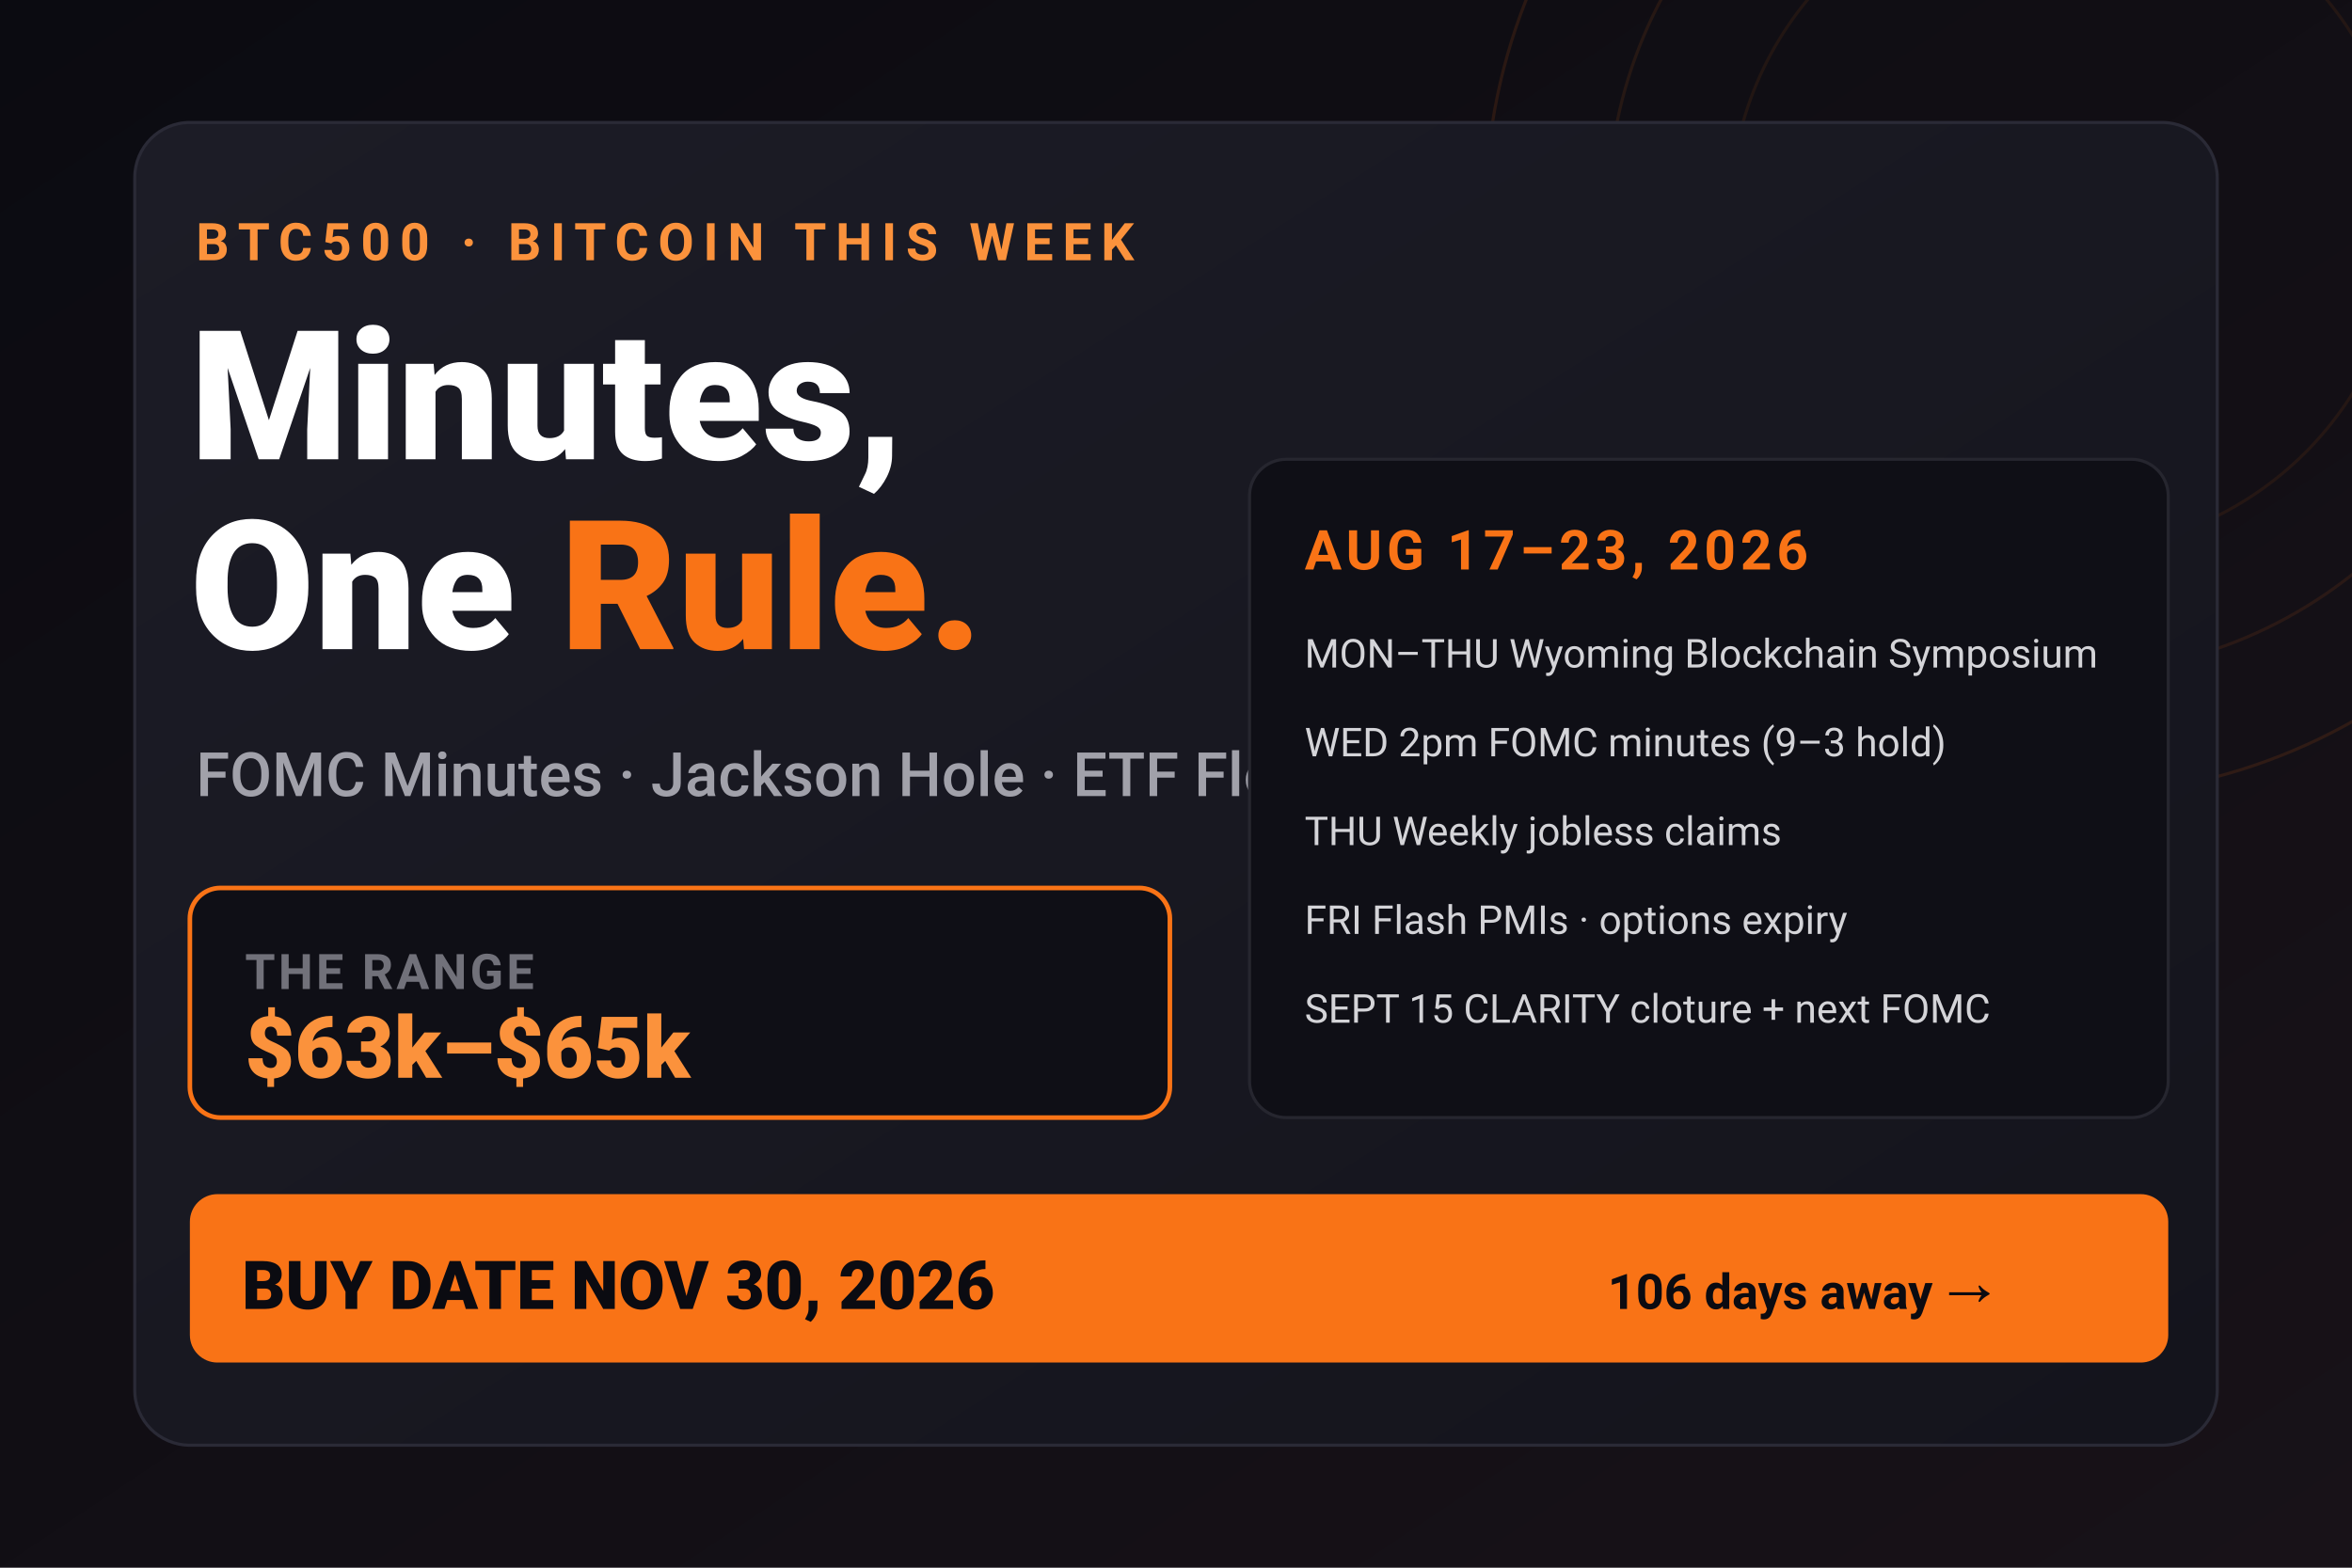
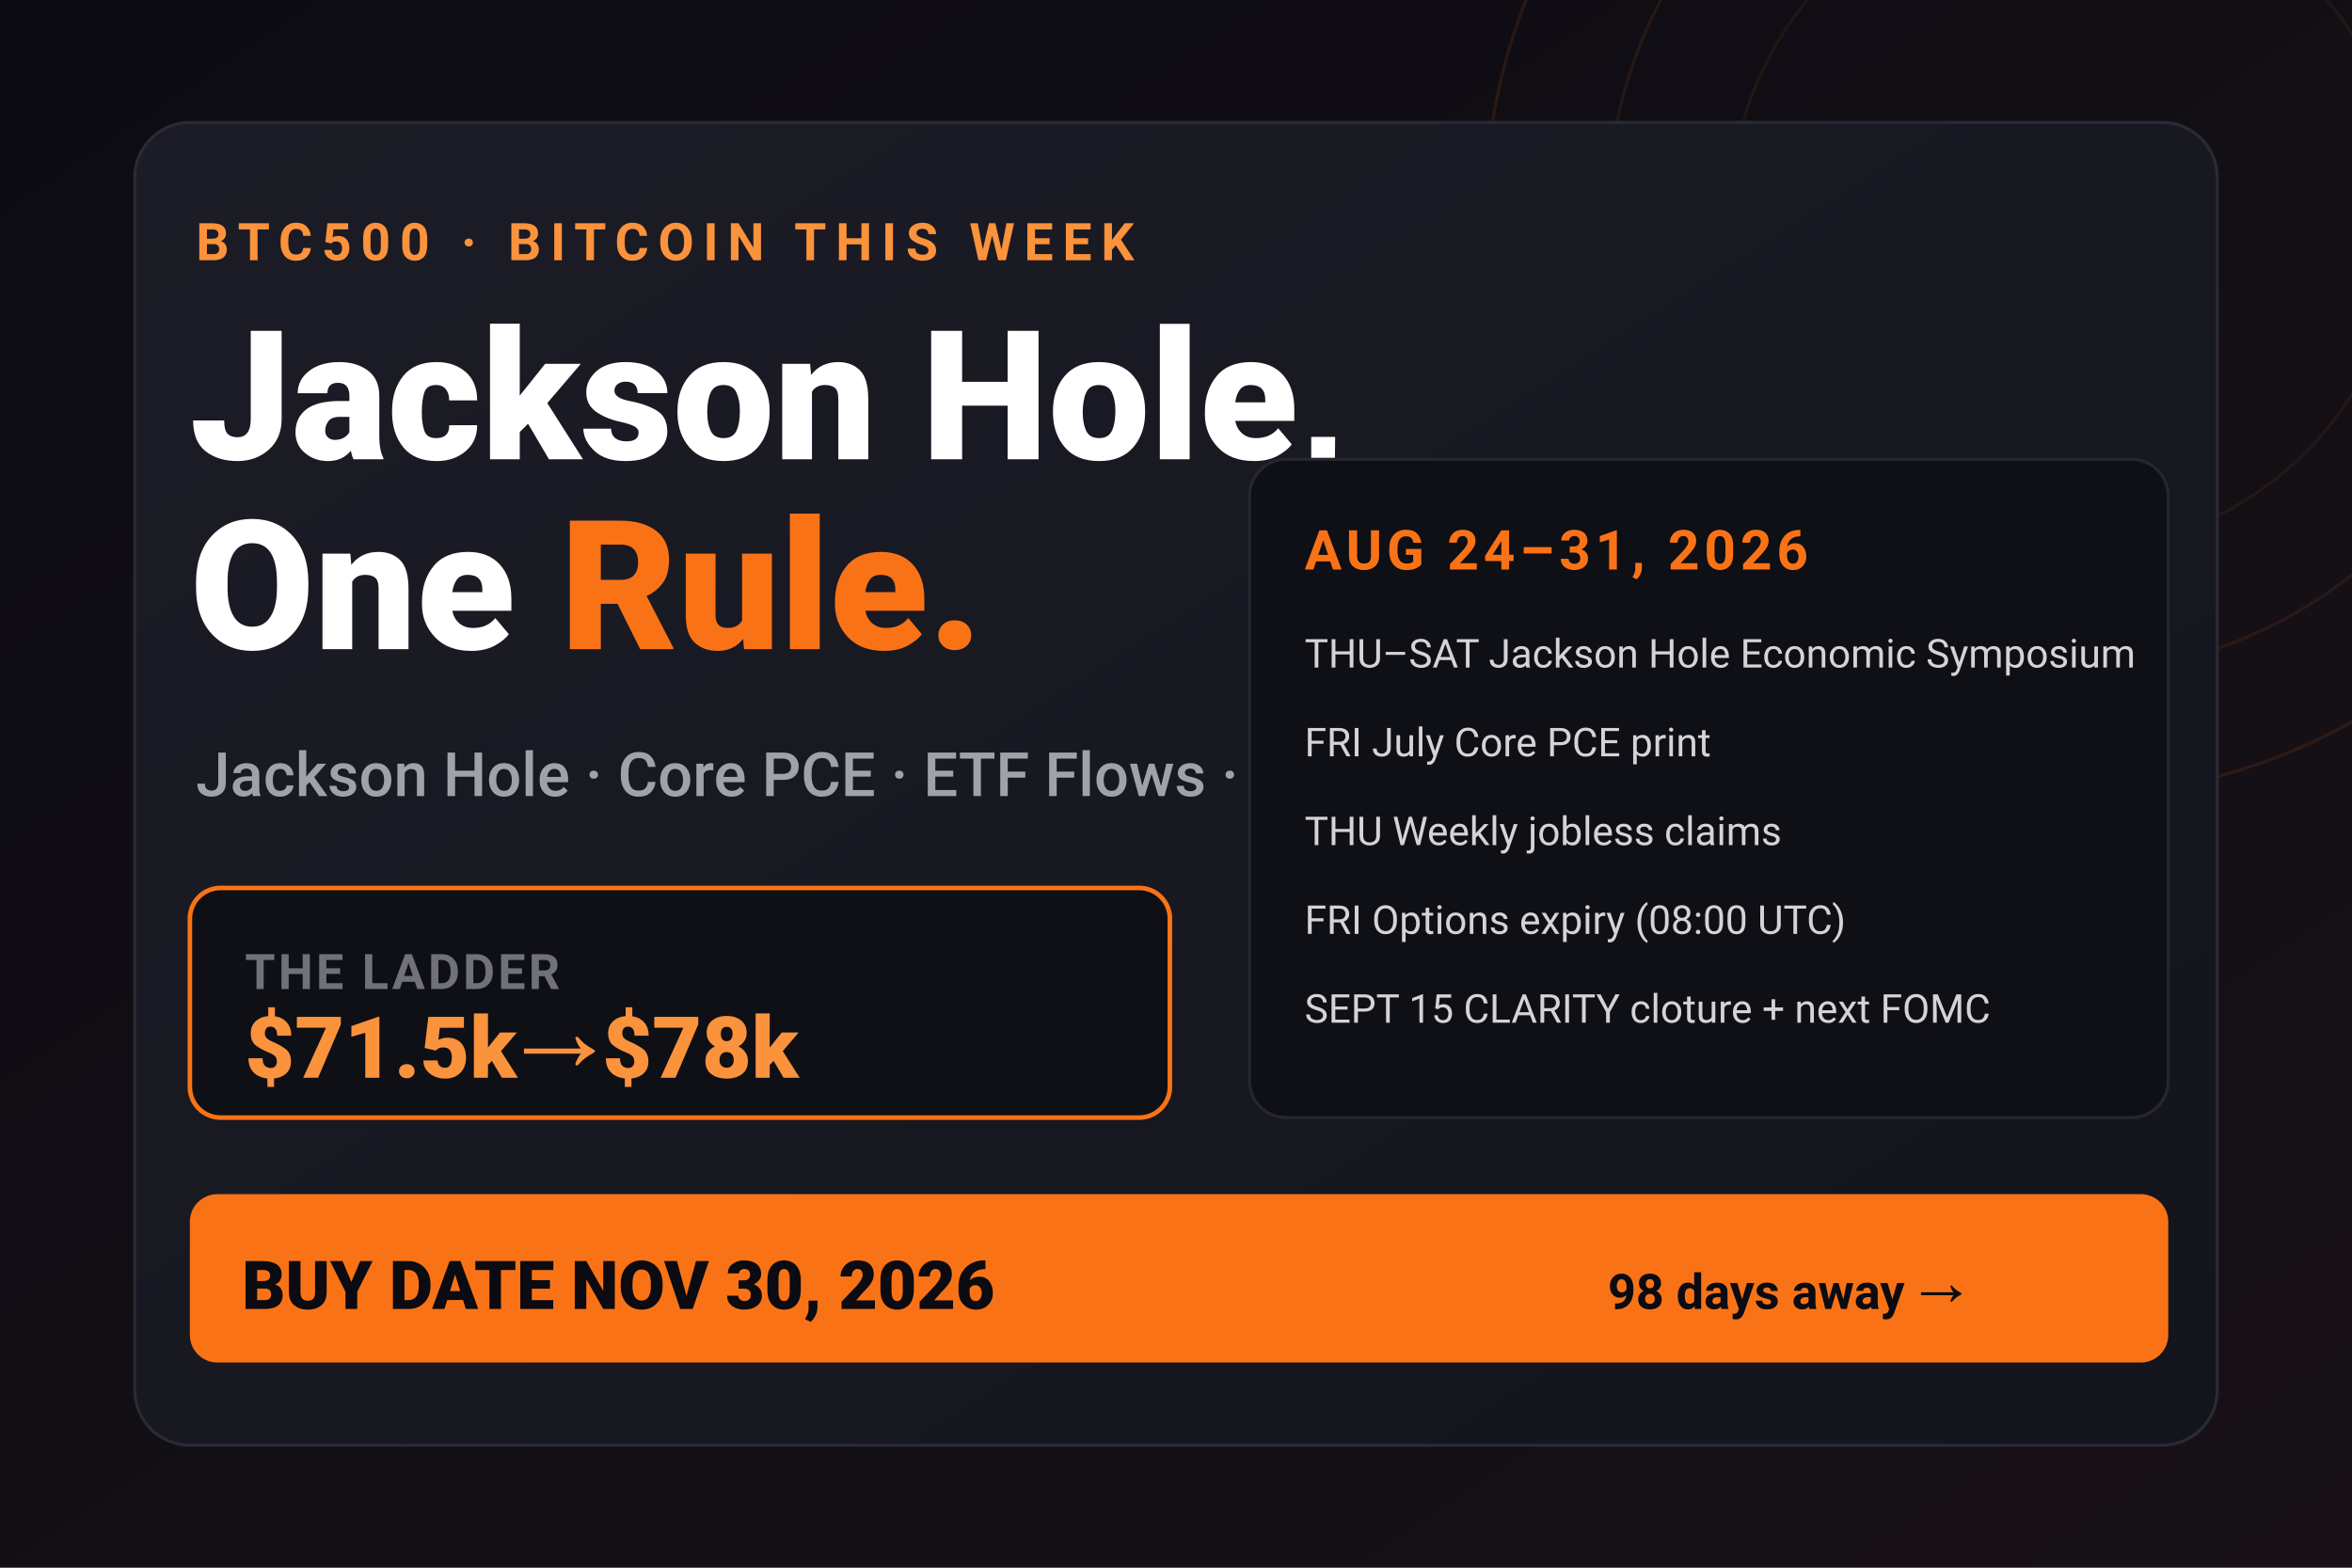
<svg xmlns="http://www.w3.org/2000/svg" width="1536" height="1024" viewBox="0 0 1536 1024" role="img" aria-labelledby="title desc">
  <defs>
    <linearGradient id="bg" x1="0" y1="0" x2="1" y2="1">
      <stop offset="0" stop-color="#0b0b11" />
      <stop offset="1" stop-color="#181218" />
    </linearGradient>
    <linearGradient id="acc" x1="0" y1="0" x2="1" y2="0">
      <stop offset="0" stop-color="#f97316" />
      <stop offset="1" stop-color="#fb923c" />
    </linearGradient>
    <linearGradient id="cardg" x1="0" y1="0" x2="1" y2="1">
      <stop offset="0" stop-color="#1c1c26" />
      <stop offset="1" stop-color="#14141c" />
    </linearGradient>
  </defs>
  <rect width="1536" height="1024" fill="url(#bg)" />
  <circle cx="1350" cy="140" r="380" fill="none" stroke="#f97316" stroke-opacity="0.12" stroke-width="2" />
  <circle cx="1350" cy="140" r="300" fill="none" stroke="#f97316" stroke-opacity="0.10" stroke-width="2" />
  <circle cx="1350" cy="140" r="220" fill="none" stroke="#f97316" stroke-opacity="0.08" stroke-width="2" />
  <rect x="88" y="80" width="1360" height="864" rx="36" fill="url(#cardg)" stroke="#2a2a36" stroke-width="2" />
  <g font-family="-apple-system, BlinkMacSystemFont, 'Segoe UI', Roboto, Helvetica, Arial, sans-serif">
    <text x="128" y="170" font-size="34" font-weight="700" fill="#fb923c" letter-spacing="6">BTC500 · BITCOIN THIS WEEK</text>
-     <text x="124" y="300" font-size="118" font-weight="800" fill="#ffffff">Minutes,</text>
+     <text x="124" y="300" font-size="118" font-weight="800" fill="#ffffff">Jackson Hole,</text>
    <text x="124" y="424" font-size="118" font-weight="800" fill="#ffffff">One <tspan fill="#f97316">Rule.</tspan>
    </text>
-     <text x="128" y="520" font-size="40" fill="#a1a1aa" font-weight="500">FOMC Minutes · Jackson Hole · ETF Flows · Options Expiry</text>
+     <text x="128" y="520" font-size="40" fill="#a1a1aa" font-weight="500">Jackson Hole · Core PCE · ETF Flows · Options Expiry</text>
    <rect x="124" y="580" width="640" height="150" rx="20" fill="#0f0f16" stroke="#f97316" stroke-width="3" />
-     <text x="160" y="646" font-size="32" font-weight="600" fill="#71717a" letter-spacing="2">THE RANGE</text>
-     <text x="160" y="704" font-size="56" font-weight="800" fill="#fb923c">$63k–$65k</text>
+     <text x="160" y="646" font-size="32" font-weight="600" fill="#71717a" letter-spacing="2">THE LADDER</text>
+     <text x="160" y="704" font-size="56" font-weight="800" fill="#fb923c">$71.5k→$78k</text>
    <rect x="816" y="300" width="600" height="430" rx="24" fill="#0f0f16" stroke="#26262f" stroke-width="2" />
-     <text x="852" y="372" font-size="36" font-weight="700" fill="#f97316" letter-spacing="3">AUG 17–23, 2026</text>
+     <text x="852" y="372" font-size="36" font-weight="700" fill="#f97316" letter-spacing="3">AUG 24–31, 2026</text>
    <g font-size="26" fill="#d4d4d8">
-       <text x="852" y="436">MON–THU   Wyoming Blockchain Symposium</text>
-       <text x="852" y="494">WED 2pm    FOMC minutes (9–3 hold)</text>
-       <text x="852" y="552">THU        Weekly jobless claims</text>
-       <text x="852" y="610">FRI        Flash PMIs · options expiry</text>
-       <text x="852" y="668">SEPT 15    CLARITY cloture + next FOMC</text>
+       <text x="852" y="436">THU–SAT  Jackson Hole Economic Symposium</text>
+       <text x="852" y="494">FRI       July Core PCE print</text>
+       <text x="852" y="552">THU       Weekly jobless claims</text>
+       <text x="852" y="610">FRI       Options expiry (08:00 UTC)</text>
+       <text x="852" y="668">SEPT 15   CLARITY cloture + next FOMC</text>
    </g>
    <rect x="124" y="780" width="1292" height="110" rx="18" fill="#f97316" />
    <text x="158" y="855" font-size="44" font-weight="800" fill="#0b0b11">BUY DATE NOV 30, 2026</text>
-     <text x="1050" y="855" font-size="32" font-weight="700" fill="#0b0b11">106 days away →</text>
+     <text x="1050" y="855" font-size="32" font-weight="700" fill="#0b0b11">98 days away →</text>
  </g>
</svg>
